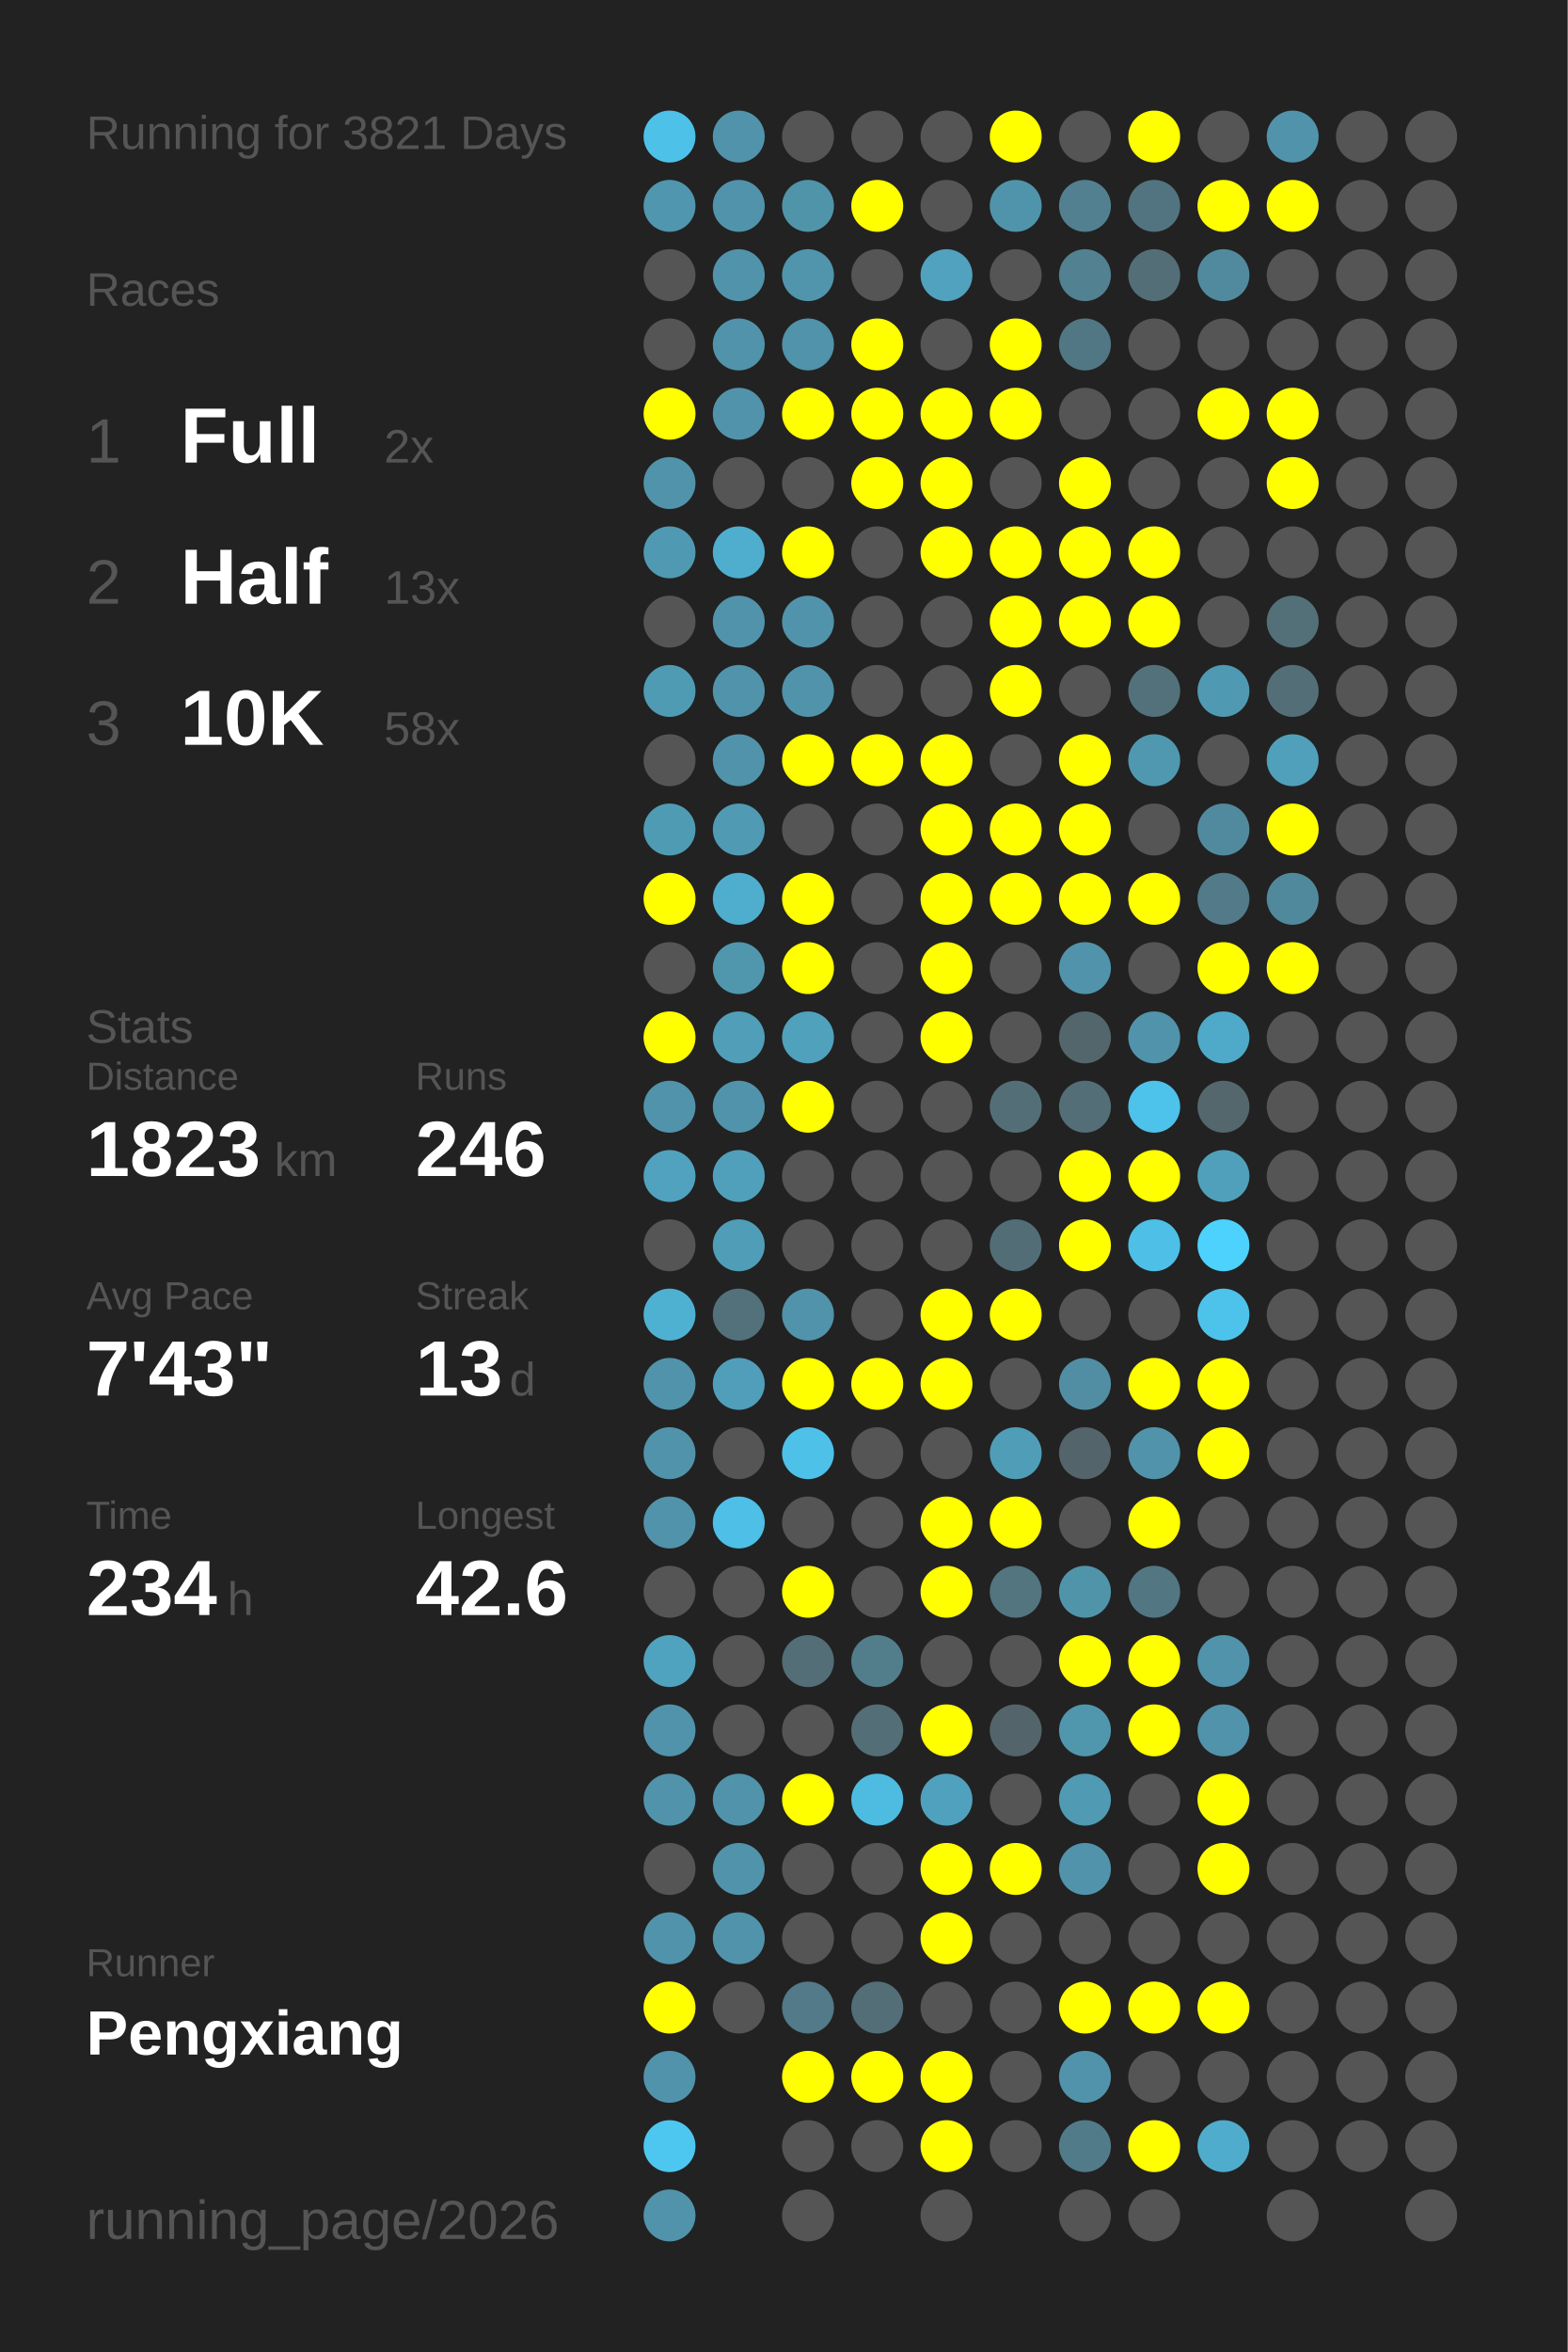
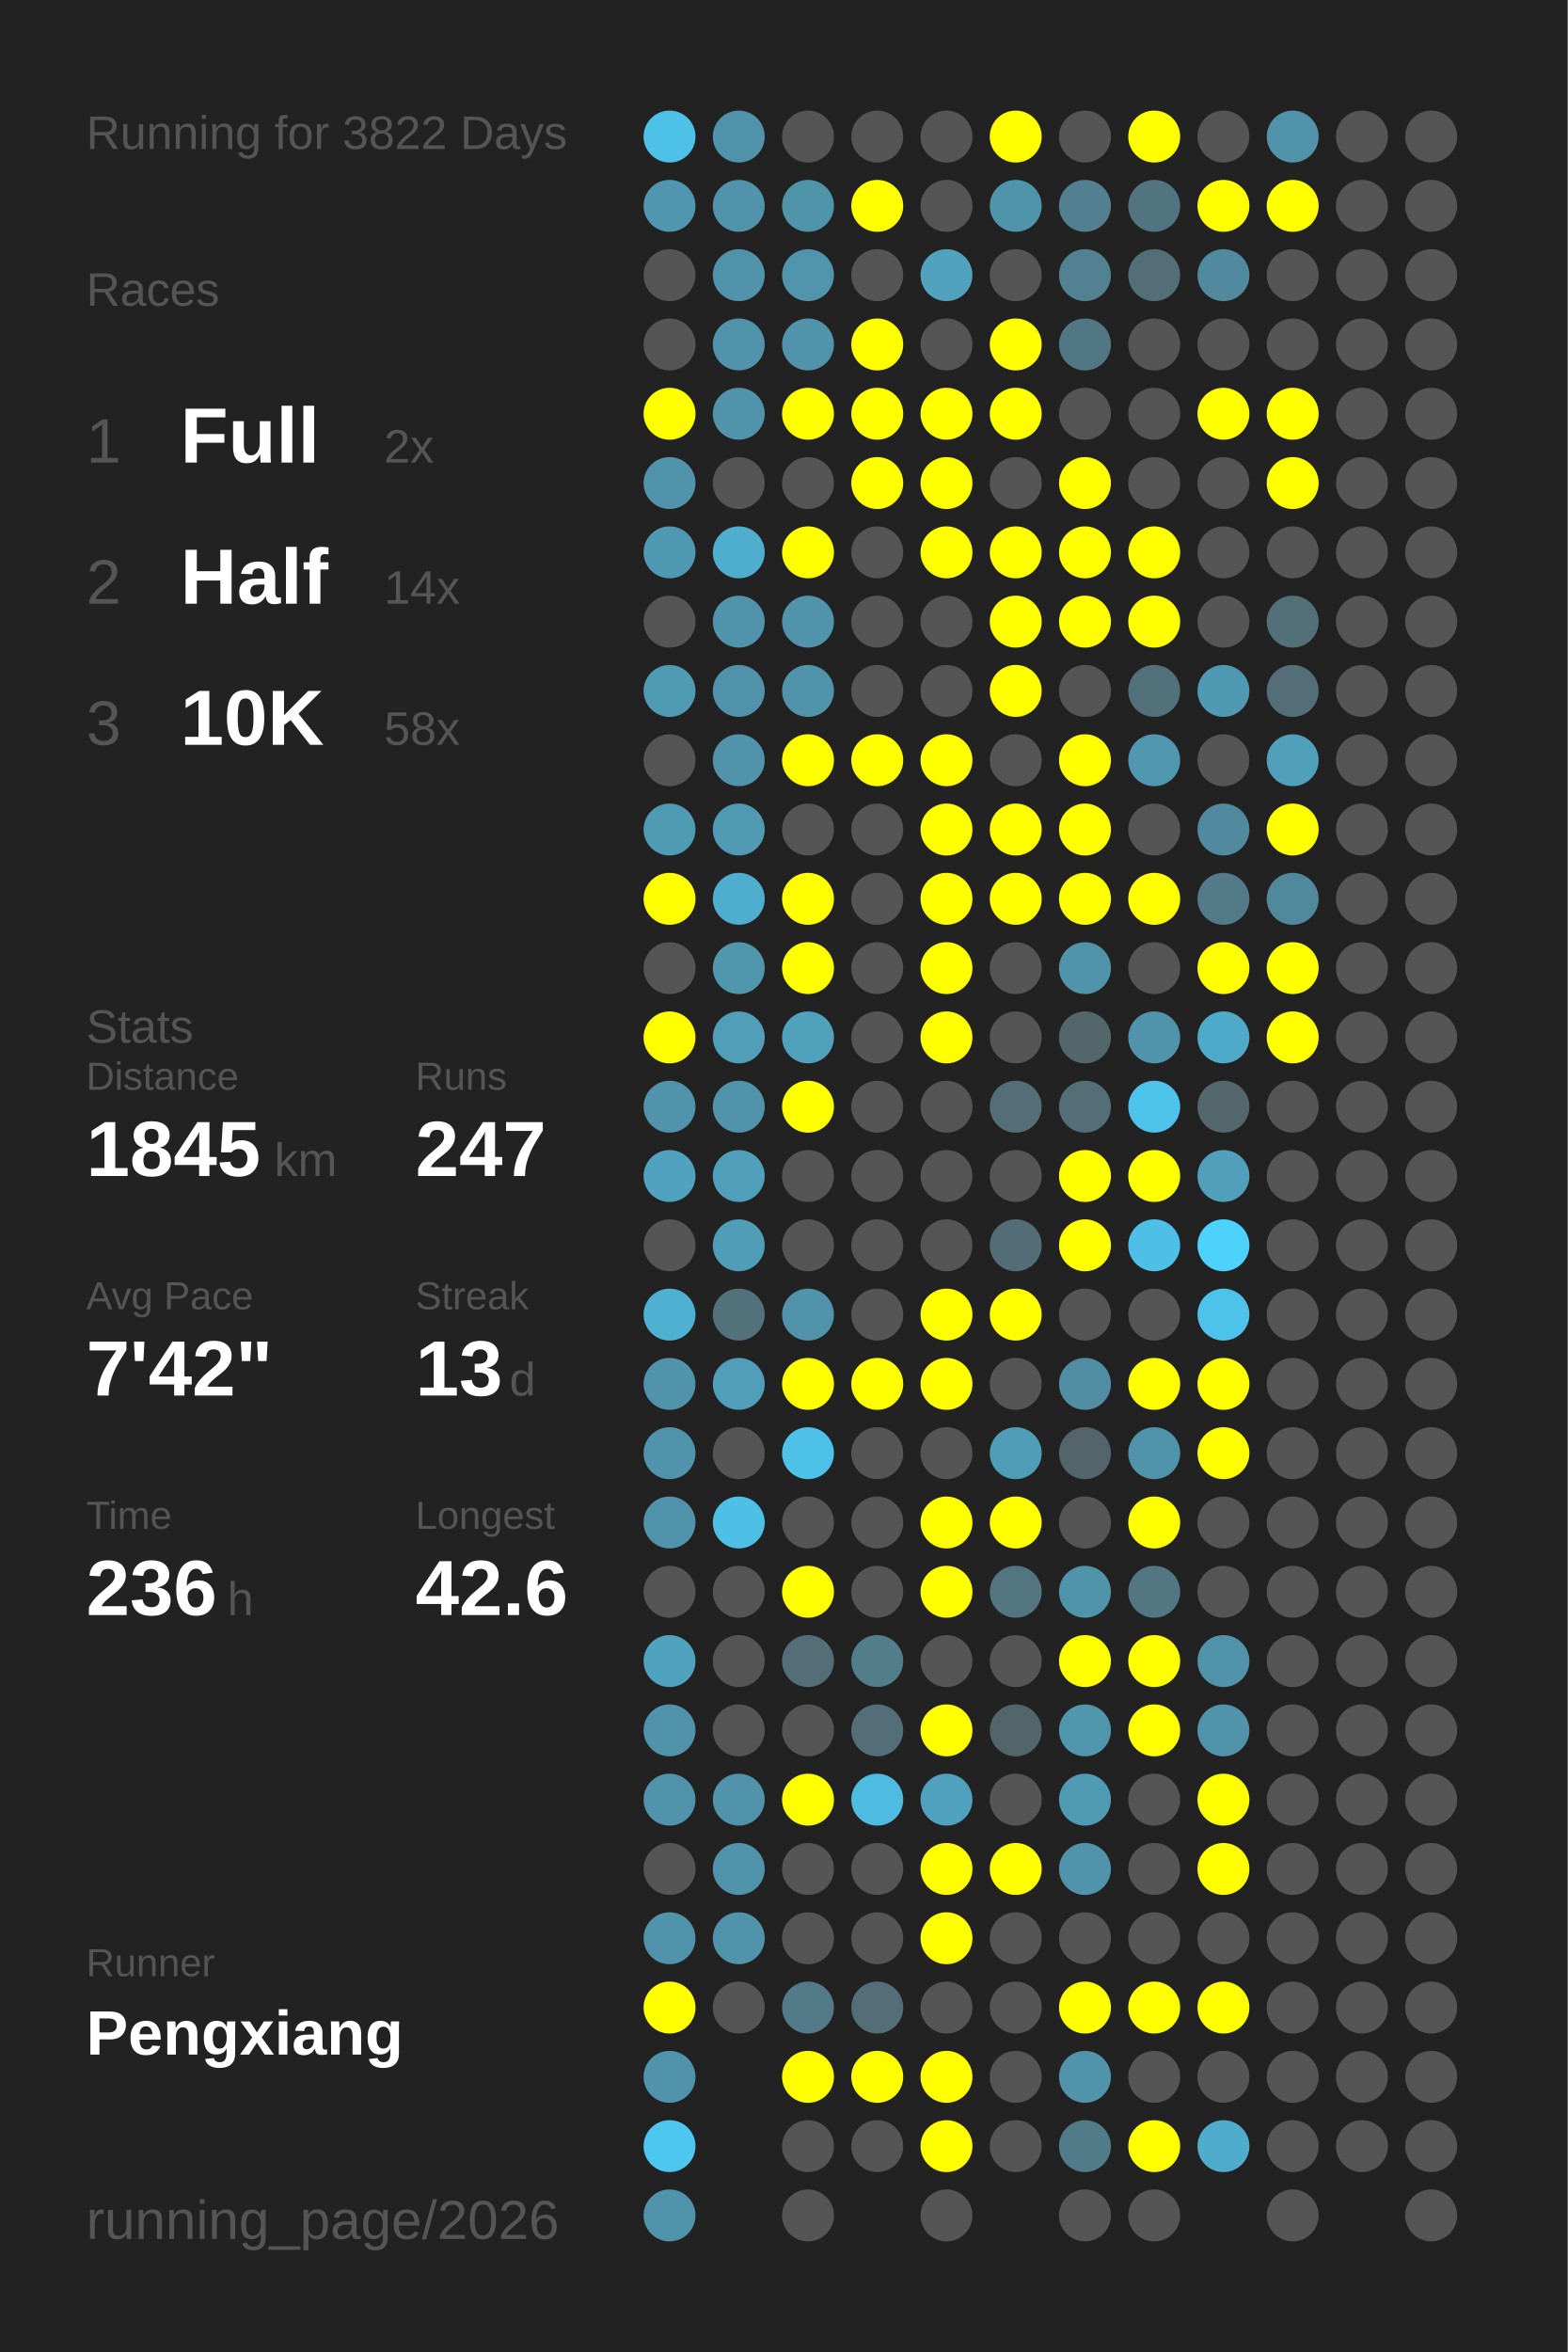
<svg xmlns="http://www.w3.org/2000/svg" baseProfile="full" height="300mm" version="1.1" viewBox="0,0,200,300" width="200mm">
  <defs />
  <rect fill="#222222" height="300" width="200" x="0" y="0" />
-   <text fill="#555555" style="font-size:6px; font-family:Arial;" x="11" y="19">Running for 3821 Days</text>
+   <text fill="#555555" style="font-size:6px; font-family:Arial;" x="11" y="19">Running for 3822 Days</text>
  <text fill="#555555" style="font-size:6px; font-family:Arial;" x="11" y="39">Races</text>
  <text fill="#555555" style="font-size:8px; font-family:Arial;" x="11" y="59">1</text>
  <text fill="#FFFFFF" style="font-size:10px; font-family:Arial; font-weight:bold;" x="23" y="59">Full</text>
  <text fill="#555555" style="font-size:6px; font-family:Arial;" x="49" y="59">2x</text>
  <text fill="#555555" style="font-size:8px; font-family:Arial;" x="11" y="77">2</text>
  <text fill="#FFFFFF" style="font-size:10px; font-family:Arial; font-weight:bold;" x="23" y="77">Half</text>
-   <text fill="#555555" style="font-size:6px; font-family:Arial;" x="49" y="77">13x</text>
+   <text fill="#555555" style="font-size:6px; font-family:Arial;" x="49" y="77">14x</text>
  <text fill="#555555" style="font-size:8px; font-family:Arial;" x="11" y="95">3</text>
  <text fill="#FFFFFF" style="font-size:10px; font-family:Arial; font-weight:bold;" x="23" y="95">10K</text>
  <text fill="#555555" style="font-size:6px; font-family:Arial;" x="49" y="95">58x</text>
  <text fill="#555555" style="font-size:6px; font-family:Arial;" x="11" y="133">Stats</text>
  <text fill="#555555" style="font-size:5px; font-family:Arial;" x="11" y="139">Distance</text>
-   <text fill="#FFFFFF" style="font-size:10px; font-family:Arial; font-weight:bold;" x="11" y="150">1823</text>
+   <text fill="#FFFFFF" style="font-size:10px; font-family:Arial; font-weight:bold;" x="11" y="150">1845</text>
  <text fill="#555555" style="font-size:6px; font-family:Arial;" x="35" y="150">km</text>
  <text fill="#555555" style="font-size:5px; font-family:Arial;" x="53" y="139">Runs</text>
-   <text fill="#FFFFFF" style="font-size:10px; font-family:Arial; font-weight:bold;" x="53" y="150">246</text>
+   <text fill="#FFFFFF" style="font-size:10px; font-family:Arial; font-weight:bold;" x="53" y="150">247</text>
  <text fill="#555555" style="font-size:5px; font-family:Arial;" x="11" y="167">Avg Pace</text>
-   <text fill="#FFFFFF" style="font-size:10px; font-family:Arial; font-weight:bold;" x="11" y="178">7'43"</text>
+   <text fill="#FFFFFF" style="font-size:10px; font-family:Arial; font-weight:bold;" x="11" y="178">7'42"</text>
  <text fill="#555555" style="font-size:5px; font-family:Arial;" x="53" y="167">Streak</text>
  <text fill="#FFFFFF" style="font-size:10px; font-family:Arial; font-weight:bold;" x="53" y="178">13</text>
  <text fill="#555555" style="font-size:6px; font-family:Arial;" x="65" y="178">d</text>
  <text fill="#555555" style="font-size:5px; font-family:Arial;" x="11" y="195">Time</text>
-   <text fill="#FFFFFF" style="font-size:10px; font-family:Arial; font-weight:bold;" x="11" y="206">234</text>
+   <text fill="#FFFFFF" style="font-size:10px; font-family:Arial; font-weight:bold;" x="11" y="206">236</text>
  <text fill="#555555" style="font-size:6px; font-family:Arial;" x="29" y="206">h</text>
  <text fill="#555555" style="font-size:5px; font-family:Arial;" x="53" y="195">Longest</text>
  <text fill="#FFFFFF" style="font-size:10px; font-family:Arial; font-weight:bold;" x="53" y="206">42.6</text>
  <text fill="#555555" style="font-size:5px; font-family:Arial;" x="11" y="252.065">Runner</text>
  <text fill="#FFFFFF" style="font-size:8px; font-family:Arial; font-weight:bold;" x="11" y="262.065">Pengxiang</text>
  <text fill="#555555" style="font-size:7px; font-family:Arial;" x="11" y="285.581">running_page/2026</text>
  <circle cx="85.417" cy="17.419" fill="#4ec1e9" r="3.312" />
  <circle cx="85.417" cy="26.258" fill="#5096ae" r="3.312" />
  <circle cx="85.417" cy="35.097" fill="#555555" r="3.312" />
  <circle cx="85.417" cy="43.935" fill="#555555" r="3.312" />
  <circle cx="85.417" cy="52.774" fill="#FFFF00" r="3.312" />
  <circle cx="85.417" cy="61.613" fill="#5193aa" r="3.312" />
  <circle cx="85.417" cy="70.452" fill="#5099b2" r="3.312" />
  <circle cx="85.417" cy="79.29" fill="#555555" r="3.312" />
  <circle cx="85.417" cy="88.129" fill="#509bb4" r="3.312" />
  <circle cx="85.417" cy="96.968" fill="#555555" r="3.312" />
  <circle cx="85.417" cy="105.806" fill="#509bb4" r="3.312" />
  <circle cx="85.417" cy="114.645" fill="#FFFF00" r="3.312" />
  <circle cx="85.417" cy="123.484" fill="#555555" r="3.312" />
  <circle cx="85.417" cy="132.323" fill="#FFFF00" r="3.312" />
  <circle cx="85.417" cy="141.161" fill="#5193aa" r="3.312" />
  <circle cx="85.417" cy="150" fill="#50a2be" r="3.312" />
  <circle cx="85.417" cy="158.839" fill="#555555" r="3.312" />
  <circle cx="85.417" cy="167.677" fill="#4fb1d2" r="3.312" />
  <circle cx="85.417" cy="176.516" fill="#5193aa" r="3.312" />
  <circle cx="85.417" cy="185.355" fill="#5193aa" r="3.312" />
  <circle cx="85.417" cy="194.194" fill="#5193aa" r="3.312" />
  <circle cx="85.417" cy="203.032" fill="#555555" r="3.312" />
  <circle cx="85.417" cy="211.871" fill="#50a3bf" r="3.312" />
  <circle cx="85.417" cy="220.71" fill="#5193aa" r="3.312" />
  <circle cx="85.417" cy="229.548" fill="#5193aa" r="3.312" />
  <circle cx="85.417" cy="238.387" fill="#555555" r="3.312" />
  <circle cx="85.417" cy="247.226" fill="#5193aa" r="3.312" />
  <circle cx="85.417" cy="256.065" fill="#FFFF00" r="3.312" />
  <circle cx="85.417" cy="264.903" fill="#5193aa" r="3.312" />
  <circle cx="85.417" cy="273.742" fill="#4dc7f0" r="3.312" />
  <circle cx="85.417" cy="282.581" fill="#5193aa" r="3.312" />
  <circle cx="94.25" cy="17.419" fill="#5193aa" r="3.312" />
  <circle cx="94.25" cy="26.258" fill="#5193aa" r="3.312" />
  <circle cx="94.25" cy="35.097" fill="#5193aa" r="3.312" />
  <circle cx="94.25" cy="43.935" fill="#5193aa" r="3.312" />
  <circle cx="94.25" cy="52.774" fill="#5193aa" r="3.312" />
  <circle cx="94.25" cy="61.613" fill="#555555" r="3.312" />
  <circle cx="94.25" cy="70.452" fill="#4faece" r="3.312" />
  <circle cx="94.25" cy="79.29" fill="#5193aa" r="3.312" />
  <circle cx="94.25" cy="88.129" fill="#5193aa" r="3.312" />
  <circle cx="94.25" cy="96.968" fill="#5193aa" r="3.312" />
  <circle cx="94.25" cy="105.806" fill="#509ab3" r="3.312" />
  <circle cx="94.25" cy="114.645" fill="#4faece" r="3.312" />
  <circle cx="94.25" cy="123.484" fill="#5097ae" r="3.312" />
  <circle cx="94.25" cy="132.323" fill="#509eb8" r="3.312" />
  <circle cx="94.25" cy="141.161" fill="#5193aa" r="3.312" />
  <circle cx="94.25" cy="150" fill="#50a0bb" r="3.312" />
  <circle cx="94.25" cy="158.839" fill="#509db7" r="3.312" />
  <circle cx="94.25" cy="167.677" fill="#53717b" r="3.312" />
  <circle cx="94.25" cy="176.516" fill="#509eb9" r="3.312" />
  <circle cx="94.25" cy="185.355" fill="#555555" r="3.312" />
  <circle cx="94.25" cy="194.194" fill="#4ebfe6" r="3.312" />
  <circle cx="94.25" cy="203.032" fill="#555555" r="3.312" />
  <circle cx="94.25" cy="211.871" fill="#555555" r="3.312" />
  <circle cx="94.25" cy="220.71" fill="#555555" r="3.312" />
  <circle cx="94.25" cy="229.548" fill="#5193aa" r="3.312" />
  <circle cx="94.25" cy="238.387" fill="#5193aa" r="3.312" />
  <circle cx="94.25" cy="247.226" fill="#5193aa" r="3.312" />
  <circle cx="94.25" cy="256.065" fill="#555555" r="3.312" />
  <circle cx="103.083" cy="17.419" fill="#555555" r="3.312" />
  <circle cx="103.083" cy="26.258" fill="#5094aa" r="3.312" />
  <circle cx="103.083" cy="35.097" fill="#5095ac" r="3.312" />
  <circle cx="103.083" cy="43.935" fill="#5093aa" r="3.312" />
  <circle cx="103.083" cy="52.774" fill="#FFFF00" r="3.312" />
  <circle cx="103.083" cy="61.613" fill="#555555" r="3.312" />
  <circle cx="103.083" cy="70.452" fill="#FFFF00" r="3.312" />
  <circle cx="103.083" cy="79.29" fill="#5193aa" r="3.312" />
  <circle cx="103.083" cy="88.129" fill="#5193aa" r="3.312" />
  <circle cx="103.083" cy="96.968" fill="#FFFF00" r="3.312" />
  <circle cx="103.083" cy="105.806" fill="#555555" r="3.312" />
  <circle cx="103.083" cy="114.645" fill="#FFFF00" r="3.312" />
  <circle cx="103.083" cy="123.484" fill="#FFFF00" r="3.312" />
  <circle cx="103.083" cy="132.323" fill="#50a1bc" r="3.312" />
  <circle cx="103.083" cy="141.161" fill="#FFFF00" r="3.312" />
  <circle cx="103.083" cy="150" fill="#555555" r="3.312" />
  <circle cx="103.083" cy="158.839" fill="#555555" r="3.312" />
  <circle cx="103.083" cy="167.677" fill="#5193aa" r="3.312" />
  <circle cx="103.083" cy="176.516" fill="#FFFF00" r="3.312" />
  <circle cx="103.083" cy="185.355" fill="#4ec1e8" r="3.312" />
  <circle cx="103.083" cy="194.194" fill="#555555" r="3.312" />
  <circle cx="103.083" cy="203.032" fill="#FFFF00" r="3.312" />
  <circle cx="103.083" cy="211.871" fill="#536e77" r="3.312" />
  <circle cx="103.083" cy="220.71" fill="#555555" r="3.312" />
  <circle cx="103.083" cy="229.548" fill="#FFFF00" r="3.312" />
  <circle cx="103.083" cy="238.387" fill="#555555" r="3.312" />
  <circle cx="103.083" cy="247.226" fill="#555555" r="3.312" />
  <circle cx="103.083" cy="256.065" fill="#527a88" r="3.312" />
  <circle cx="103.083" cy="264.903" fill="#FFFF00" r="3.312" />
  <circle cx="103.083" cy="273.742" fill="#555555" r="3.312" />
  <circle cx="103.083" cy="282.581" fill="#555555" r="3.312" />
  <circle cx="111.917" cy="17.419" fill="#555555" r="3.312" />
  <circle cx="111.917" cy="26.258" fill="#FFFF00" r="3.312" />
  <circle cx="111.917" cy="35.097" fill="#555555" r="3.312" />
  <circle cx="111.917" cy="43.935" fill="#FFFF00" r="3.312" />
  <circle cx="111.917" cy="52.774" fill="#FFFF00" r="3.312" />
  <circle cx="111.917" cy="61.613" fill="#FFFF00" r="3.312" />
  <circle cx="111.917" cy="70.452" fill="#555555" r="3.312" />
  <circle cx="111.917" cy="79.29" fill="#555555" r="3.312" />
  <circle cx="111.917" cy="88.129" fill="#555555" r="3.312" />
  <circle cx="111.917" cy="96.968" fill="#FFFF00" r="3.312" />
  <circle cx="111.917" cy="105.806" fill="#555555" r="3.312" />
  <circle cx="111.917" cy="114.645" fill="#555555" r="3.312" />
  <circle cx="111.917" cy="123.484" fill="#555555" r="3.312" />
  <circle cx="111.917" cy="132.323" fill="#555555" r="3.312" />
  <circle cx="111.917" cy="141.161" fill="#555555" r="3.312" />
  <circle cx="111.917" cy="150" fill="#555555" r="3.312" />
  <circle cx="111.917" cy="158.839" fill="#555555" r="3.312" />
  <circle cx="111.917" cy="167.677" fill="#555555" r="3.312" />
  <circle cx="111.917" cy="176.516" fill="#FFFF00" r="3.312" />
  <circle cx="111.917" cy="185.355" fill="#555555" r="3.312" />
  <circle cx="111.917" cy="194.194" fill="#555555" r="3.312" />
  <circle cx="111.917" cy="203.032" fill="#555555" r="3.312" />
  <circle cx="111.917" cy="211.871" fill="#527e8c" r="3.312" />
  <circle cx="111.917" cy="220.71" fill="#536e77" r="3.312" />
  <circle cx="111.917" cy="229.548" fill="#4ebbe0" r="3.312" />
  <circle cx="111.917" cy="238.387" fill="#555555" r="3.312" />
  <circle cx="111.917" cy="247.226" fill="#555555" r="3.312" />
  <circle cx="111.917" cy="256.065" fill="#536e77" r="3.312" />
  <circle cx="111.917" cy="264.903" fill="#FFFF00" r="3.312" />
  <circle cx="111.917" cy="273.742" fill="#555555" r="3.312" />
  <circle cx="120.75" cy="17.419" fill="#555555" r="3.312" />
  <circle cx="120.75" cy="26.258" fill="#555555" r="3.312" />
  <circle cx="120.75" cy="35.097" fill="#50a2be" r="3.312" />
  <circle cx="120.75" cy="43.935" fill="#555555" r="3.312" />
  <circle cx="120.75" cy="52.774" fill="#FFFF00" r="3.312" />
  <circle cx="120.75" cy="61.613" fill="#FFFF00" r="3.312" />
  <circle cx="120.75" cy="70.452" fill="#FFFF00" r="3.312" />
  <circle cx="120.75" cy="79.29" fill="#555555" r="3.312" />
  <circle cx="120.75" cy="88.129" fill="#555555" r="3.312" />
  <circle cx="120.75" cy="96.968" fill="#FFFF00" r="3.312" />
  <circle cx="120.75" cy="105.806" fill="#FFFF00" r="3.312" />
  <circle cx="120.75" cy="114.645" fill="#FFFF00" r="3.312" />
  <circle cx="120.75" cy="123.484" fill="#FFFF00" r="3.312" />
  <circle cx="120.75" cy="132.323" fill="#FFFF00" r="3.312" />
  <circle cx="120.75" cy="141.161" fill="#555555" r="3.312" />
  <circle cx="120.75" cy="150" fill="#555555" r="3.312" />
  <circle cx="120.75" cy="158.839" fill="#555555" r="3.312" />
  <circle cx="120.75" cy="167.677" fill="#FFFF00" r="3.312" />
  <circle cx="120.75" cy="176.516" fill="#FFFF00" r="3.312" />
  <circle cx="120.75" cy="185.355" fill="#555555" r="3.312" />
  <circle cx="120.75" cy="194.194" fill="#FFFF00" r="3.312" />
  <circle cx="120.75" cy="203.032" fill="#FFFF00" r="3.312" />
  <circle cx="120.75" cy="211.871" fill="#555555" r="3.312" />
  <circle cx="120.75" cy="220.71" fill="#FFFF00" r="3.312" />
  <circle cx="120.75" cy="229.548" fill="#50a1bd" r="3.312" />
  <circle cx="120.75" cy="238.387" fill="#FFFF00" r="3.312" />
  <circle cx="120.75" cy="247.226" fill="#FFFF00" r="3.312" />
  <circle cx="120.75" cy="256.065" fill="#555555" r="3.312" />
  <circle cx="120.75" cy="264.903" fill="#FFFF00" r="3.312" />
  <circle cx="120.75" cy="273.742" fill="#FFFF00" r="3.312" />
  <circle cx="120.75" cy="282.581" fill="#555555" r="3.312" />
  <circle cx="129.583" cy="17.419" fill="#FFFF00" r="3.312" />
  <circle cx="129.583" cy="26.258" fill="#5094ab" r="3.312" />
  <circle cx="129.583" cy="35.097" fill="#555555" r="3.312" />
  <circle cx="129.583" cy="43.935" fill="#FFFF00" r="3.312" />
  <circle cx="129.583" cy="52.774" fill="#FFFF00" r="3.312" />
  <circle cx="129.583" cy="61.613" fill="#555555" r="3.312" />
  <circle cx="129.583" cy="70.452" fill="#FFFF00" r="3.312" />
  <circle cx="129.583" cy="79.29" fill="#FFFF00" r="3.312" />
  <circle cx="129.583" cy="88.129" fill="#FFFF00" r="3.312" />
  <circle cx="129.583" cy="96.968" fill="#555555" r="3.312" />
  <circle cx="129.583" cy="105.806" fill="#FFFF00" r="3.312" />
  <circle cx="129.583" cy="114.645" fill="#FFFF00" r="3.312" />
  <circle cx="129.583" cy="123.484" fill="#555555" r="3.312" />
  <circle cx="129.583" cy="132.323" fill="#555555" r="3.312" />
  <circle cx="129.583" cy="141.161" fill="#536e77" r="3.312" />
  <circle cx="129.583" cy="150" fill="#555555" r="3.312" />
  <circle cx="129.583" cy="158.839" fill="#536d76" r="3.312" />
  <circle cx="129.583" cy="167.677" fill="#FFFF00" r="3.312" />
  <circle cx="129.583" cy="176.516" fill="#555555" r="3.312" />
  <circle cx="129.583" cy="185.355" fill="#509db8" r="3.312" />
  <circle cx="129.583" cy="194.194" fill="#FFFF00" r="3.312" />
  <circle cx="129.583" cy="203.032" fill="#527580" r="3.312" />
  <circle cx="129.583" cy="211.871" fill="#555555" r="3.312" />
  <circle cx="129.583" cy="220.71" fill="#53656a" r="3.312" />
  <circle cx="129.583" cy="229.548" fill="#555555" r="3.312" />
  <circle cx="129.583" cy="238.387" fill="#FFFF00" r="3.312" />
  <circle cx="129.583" cy="247.226" fill="#555555" r="3.312" />
  <circle cx="129.583" cy="256.065" fill="#555555" r="3.312" />
  <circle cx="129.583" cy="264.903" fill="#555555" r="3.312" />
  <circle cx="129.583" cy="273.742" fill="#555555" r="3.312" />
  <circle cx="138.417" cy="17.419" fill="#555555" r="3.312" />
  <circle cx="138.417" cy="26.258" fill="#528090" r="3.312" />
  <circle cx="138.417" cy="35.097" fill="#528191" r="3.312" />
  <circle cx="138.417" cy="43.935" fill="#527784" r="3.312" />
  <circle cx="138.417" cy="52.774" fill="#555555" r="3.312" />
  <circle cx="138.417" cy="61.613" fill="#FFFF00" r="3.312" />
  <circle cx="138.417" cy="70.452" fill="#FFFF00" r="3.312" />
  <circle cx="138.417" cy="79.29" fill="#FFFF00" r="3.312" />
  <circle cx="138.417" cy="88.129" fill="#555555" r="3.312" />
  <circle cx="138.417" cy="96.968" fill="#FFFF00" r="3.312" />
  <circle cx="138.417" cy="105.806" fill="#FFFF00" r="3.312" />
  <circle cx="138.417" cy="114.645" fill="#FFFF00" r="3.312" />
  <circle cx="138.417" cy="123.484" fill="#5193aa" r="3.312" />
  <circle cx="138.417" cy="132.323" fill="#53666c" r="3.312" />
  <circle cx="138.417" cy="141.161" fill="#536e77" r="3.312" />
  <circle cx="138.417" cy="150" fill="#FFFF00" r="3.312" />
  <circle cx="138.417" cy="158.839" fill="#FFFF00" r="3.312" />
  <circle cx="138.417" cy="167.677" fill="#555555" r="3.312" />
  <circle cx="138.417" cy="176.516" fill="#518ea3" r="3.312" />
  <circle cx="138.417" cy="185.355" fill="#53656a" r="3.312" />
  <circle cx="138.417" cy="194.194" fill="#555555" r="3.312" />
  <circle cx="138.417" cy="203.032" fill="#5094aa" r="3.312" />
  <circle cx="138.417" cy="211.871" fill="#FFFF00" r="3.312" />
  <circle cx="138.417" cy="220.71" fill="#5097ae" r="3.312" />
  <circle cx="138.417" cy="229.548" fill="#509ab3" r="3.312" />
  <circle cx="138.417" cy="238.387" fill="#5193aa" r="3.312" />
  <circle cx="138.417" cy="247.226" fill="#555555" r="3.312" />
  <circle cx="138.417" cy="256.065" fill="#FFFF00" r="3.312" />
  <circle cx="138.417" cy="264.903" fill="#5193aa" r="3.312" />
  <circle cx="138.417" cy="273.742" fill="#527b89" r="3.312" />
  <circle cx="138.417" cy="282.581" fill="#555555" r="3.312" />
  <circle cx="147.25" cy="17.419" fill="#FFFF00" r="3.312" />
  <circle cx="147.25" cy="26.258" fill="#527480" r="3.312" />
  <circle cx="147.25" cy="35.097" fill="#536e77" r="3.312" />
  <circle cx="147.25" cy="43.935" fill="#555555" r="3.312" />
  <circle cx="147.25" cy="52.774" fill="#555555" r="3.312" />
  <circle cx="147.25" cy="61.613" fill="#555555" r="3.312" />
  <circle cx="147.25" cy="70.452" fill="#FFFF00" r="3.312" />
  <circle cx="147.25" cy="79.29" fill="#FFFF00" r="3.312" />
  <circle cx="147.25" cy="88.129" fill="#53717b" r="3.312" />
  <circle cx="147.25" cy="96.968" fill="#5098b0" r="3.312" />
  <circle cx="147.25" cy="105.806" fill="#555555" r="3.312" />
  <circle cx="147.25" cy="114.645" fill="#FFFF00" r="3.312" />
  <circle cx="147.25" cy="123.484" fill="#555555" r="3.312" />
  <circle cx="147.25" cy="132.323" fill="#5193aa" r="3.312" />
  <circle cx="147.25" cy="141.161" fill="#4dc2ea" r="3.312" />
  <circle cx="147.25" cy="150" fill="#FFFF00" r="3.312" />
  <circle cx="147.25" cy="158.839" fill="#4ec0e7" r="3.312" />
  <circle cx="147.25" cy="167.677" fill="#555555" r="3.312" />
  <circle cx="147.25" cy="176.516" fill="#FFFF00" r="3.312" />
  <circle cx="147.25" cy="185.355" fill="#5193aa" r="3.312" />
  <circle cx="147.25" cy="194.194" fill="#FFFF00" r="3.312" />
  <circle cx="147.25" cy="203.032" fill="#527682" r="3.312" />
  <circle cx="147.25" cy="211.871" fill="#FFFF00" r="3.312" />
  <circle cx="147.25" cy="220.71" fill="#FFFF00" r="3.312" />
  <circle cx="147.25" cy="229.548" fill="#555555" r="3.312" />
  <circle cx="147.25" cy="238.387" fill="#555555" r="3.312" />
  <circle cx="147.25" cy="247.226" fill="#555555" r="3.312" />
  <circle cx="147.25" cy="256.065" fill="#FFFF00" r="3.312" />
  <circle cx="147.25" cy="264.903" fill="#555555" r="3.312" />
  <circle cx="147.25" cy="273.742" fill="#FFFF00" r="3.312" />
  <circle cx="147.25" cy="282.581" fill="#555555" r="3.312" />
  <circle cx="156.083" cy="17.419" fill="#555555" r="3.312" />
  <circle cx="156.083" cy="26.258" fill="#FFFF00" r="3.312" />
  <circle cx="156.083" cy="35.097" fill="#518a9e" r="3.312" />
  <circle cx="156.083" cy="43.935" fill="#555555" r="3.312" />
  <circle cx="156.083" cy="52.774" fill="#FFFF00" r="3.312" />
  <circle cx="156.083" cy="61.613" fill="#555555" r="3.312" />
  <circle cx="156.083" cy="70.452" fill="#555555" r="3.312" />
  <circle cx="156.083" cy="79.29" fill="#555555" r="3.312" />
  <circle cx="156.083" cy="88.129" fill="#5099b2" r="3.312" />
  <circle cx="156.083" cy="96.968" fill="#555555" r="3.312" />
  <circle cx="156.083" cy="105.806" fill="#518a9e" r="3.312" />
  <circle cx="156.083" cy="114.645" fill="#527a88" r="3.312" />
  <circle cx="156.083" cy="123.484" fill="#FFFF00" r="3.312" />
  <circle cx="156.083" cy="132.323" fill="#4fa9c8" r="3.312" />
  <circle cx="156.083" cy="141.161" fill="#53676d" r="3.312" />
  <circle cx="156.083" cy="150" fill="#50a0bb" r="3.312" />
  <circle cx="156.083" cy="158.839" fill="#4dd1fd" r="3.312" />
  <circle cx="156.083" cy="167.677" fill="#4dc3eb" r="3.312" />
  <circle cx="156.083" cy="176.516" fill="#FFFF00" r="3.312" />
  <circle cx="156.083" cy="185.355" fill="#FFFF00" r="3.312" />
  <circle cx="156.083" cy="194.194" fill="#555555" r="3.312" />
  <circle cx="156.083" cy="203.032" fill="#555555" r="3.312" />
  <circle cx="156.083" cy="211.871" fill="#5193aa" r="3.312" />
  <circle cx="156.083" cy="220.71" fill="#5193aa" r="3.312" />
  <circle cx="156.083" cy="229.548" fill="#FFFF00" r="3.312" />
  <circle cx="156.083" cy="238.387" fill="#FFFF00" r="3.312" />
  <circle cx="156.083" cy="247.226" fill="#555555" r="3.312" />
  <circle cx="156.083" cy="256.065" fill="#FFFF00" r="3.312" />
  <circle cx="156.083" cy="264.903" fill="#555555" r="3.312" />
  <circle cx="156.083" cy="273.742" fill="#4faccc" r="3.312" />
  <circle cx="164.917" cy="17.419" fill="#5193aa" r="3.312" />
  <circle cx="164.917" cy="26.258" fill="#FFFF00" r="3.312" />
  <circle cx="164.917" cy="35.097" fill="#555555" r="3.312" />
  <circle cx="164.917" cy="43.935" fill="#555555" r="3.312" />
  <circle cx="164.917" cy="52.774" fill="#FFFF00" r="3.312" />
  <circle cx="164.917" cy="61.613" fill="#FFFF00" r="3.312" />
  <circle cx="164.917" cy="70.452" fill="#555555" r="3.312" />
  <circle cx="164.917" cy="79.29" fill="#537079" r="3.312" />
  <circle cx="164.917" cy="88.129" fill="#536e77" r="3.312" />
  <circle cx="164.917" cy="96.968" fill="#50a0bb" r="3.312" />
  <circle cx="164.917" cy="105.806" fill="#FFFF00" r="3.312" />
  <circle cx="164.917" cy="114.645" fill="#51899c" r="3.312" />
  <circle cx="164.917" cy="123.484" fill="#FFFF00" r="3.312" />
-   <circle cx="164.917" cy="132.323" fill="#555555" r="3.312" />
+   <circle cx="164.917" cy="132.323" fill="#FFFF00" r="3.312" />
  <circle cx="164.917" cy="141.161" fill="#555555" r="3.312" />
  <circle cx="164.917" cy="150" fill="#555555" r="3.312" />
  <circle cx="164.917" cy="158.839" fill="#555555" r="3.312" />
  <circle cx="164.917" cy="167.677" fill="#555555" r="3.312" />
  <circle cx="164.917" cy="176.516" fill="#555555" r="3.312" />
  <circle cx="164.917" cy="185.355" fill="#555555" r="3.312" />
  <circle cx="164.917" cy="194.194" fill="#555555" r="3.312" />
  <circle cx="164.917" cy="203.032" fill="#555555" r="3.312" />
  <circle cx="164.917" cy="211.871" fill="#555555" r="3.312" />
  <circle cx="164.917" cy="220.71" fill="#555555" r="3.312" />
  <circle cx="164.917" cy="229.548" fill="#555555" r="3.312" />
  <circle cx="164.917" cy="238.387" fill="#555555" r="3.312" />
  <circle cx="164.917" cy="247.226" fill="#555555" r="3.312" />
  <circle cx="164.917" cy="256.065" fill="#555555" r="3.312" />
  <circle cx="164.917" cy="264.903" fill="#555555" r="3.312" />
  <circle cx="164.917" cy="273.742" fill="#555555" r="3.312" />
  <circle cx="164.917" cy="282.581" fill="#555555" r="3.312" />
  <circle cx="173.75" cy="17.419" fill="#555555" r="3.312" />
  <circle cx="173.75" cy="26.258" fill="#555555" r="3.312" />
  <circle cx="173.75" cy="35.097" fill="#555555" r="3.312" />
  <circle cx="173.75" cy="43.935" fill="#555555" r="3.312" />
  <circle cx="173.75" cy="52.774" fill="#555555" r="3.312" />
  <circle cx="173.75" cy="61.613" fill="#555555" r="3.312" />
  <circle cx="173.75" cy="70.452" fill="#555555" r="3.312" />
  <circle cx="173.75" cy="79.29" fill="#555555" r="3.312" />
  <circle cx="173.75" cy="88.129" fill="#555555" r="3.312" />
  <circle cx="173.75" cy="96.968" fill="#555555" r="3.312" />
  <circle cx="173.75" cy="105.806" fill="#555555" r="3.312" />
  <circle cx="173.75" cy="114.645" fill="#555555" r="3.312" />
  <circle cx="173.75" cy="123.484" fill="#555555" r="3.312" />
  <circle cx="173.75" cy="132.323" fill="#555555" r="3.312" />
  <circle cx="173.75" cy="141.161" fill="#555555" r="3.312" />
  <circle cx="173.75" cy="150" fill="#555555" r="3.312" />
  <circle cx="173.75" cy="158.839" fill="#555555" r="3.312" />
  <circle cx="173.75" cy="167.677" fill="#555555" r="3.312" />
  <circle cx="173.75" cy="176.516" fill="#555555" r="3.312" />
  <circle cx="173.75" cy="185.355" fill="#555555" r="3.312" />
  <circle cx="173.75" cy="194.194" fill="#555555" r="3.312" />
  <circle cx="173.75" cy="203.032" fill="#555555" r="3.312" />
  <circle cx="173.75" cy="211.871" fill="#555555" r="3.312" />
  <circle cx="173.75" cy="220.71" fill="#555555" r="3.312" />
  <circle cx="173.75" cy="229.548" fill="#555555" r="3.312" />
  <circle cx="173.75" cy="238.387" fill="#555555" r="3.312" />
  <circle cx="173.75" cy="247.226" fill="#555555" r="3.312" />
  <circle cx="173.75" cy="256.065" fill="#555555" r="3.312" />
  <circle cx="173.75" cy="264.903" fill="#555555" r="3.312" />
  <circle cx="173.75" cy="273.742" fill="#555555" r="3.312" />
  <circle cx="182.583" cy="17.419" fill="#555555" r="3.312" />
  <circle cx="182.583" cy="26.258" fill="#555555" r="3.312" />
  <circle cx="182.583" cy="35.097" fill="#555555" r="3.312" />
  <circle cx="182.583" cy="43.935" fill="#555555" r="3.312" />
  <circle cx="182.583" cy="52.774" fill="#555555" r="3.312" />
  <circle cx="182.583" cy="61.613" fill="#555555" r="3.312" />
  <circle cx="182.583" cy="70.452" fill="#555555" r="3.312" />
  <circle cx="182.583" cy="79.29" fill="#555555" r="3.312" />
  <circle cx="182.583" cy="88.129" fill="#555555" r="3.312" />
  <circle cx="182.583" cy="96.968" fill="#555555" r="3.312" />
  <circle cx="182.583" cy="105.806" fill="#555555" r="3.312" />
  <circle cx="182.583" cy="114.645" fill="#555555" r="3.312" />
  <circle cx="182.583" cy="123.484" fill="#555555" r="3.312" />
  <circle cx="182.583" cy="132.323" fill="#555555" r="3.312" />
  <circle cx="182.583" cy="141.161" fill="#555555" r="3.312" />
  <circle cx="182.583" cy="150" fill="#555555" r="3.312" />
  <circle cx="182.583" cy="158.839" fill="#555555" r="3.312" />
  <circle cx="182.583" cy="167.677" fill="#555555" r="3.312" />
  <circle cx="182.583" cy="176.516" fill="#555555" r="3.312" />
  <circle cx="182.583" cy="185.355" fill="#555555" r="3.312" />
  <circle cx="182.583" cy="194.194" fill="#555555" r="3.312" />
  <circle cx="182.583" cy="203.032" fill="#555555" r="3.312" />
  <circle cx="182.583" cy="211.871" fill="#555555" r="3.312" />
  <circle cx="182.583" cy="220.71" fill="#555555" r="3.312" />
  <circle cx="182.583" cy="229.548" fill="#555555" r="3.312" />
  <circle cx="182.583" cy="238.387" fill="#555555" r="3.312" />
  <circle cx="182.583" cy="247.226" fill="#555555" r="3.312" />
  <circle cx="182.583" cy="256.065" fill="#555555" r="3.312" />
  <circle cx="182.583" cy="264.903" fill="#555555" r="3.312" />
  <circle cx="182.583" cy="273.742" fill="#555555" r="3.312" />
  <circle cx="182.583" cy="282.581" fill="#555555" r="3.312" />
</svg>
